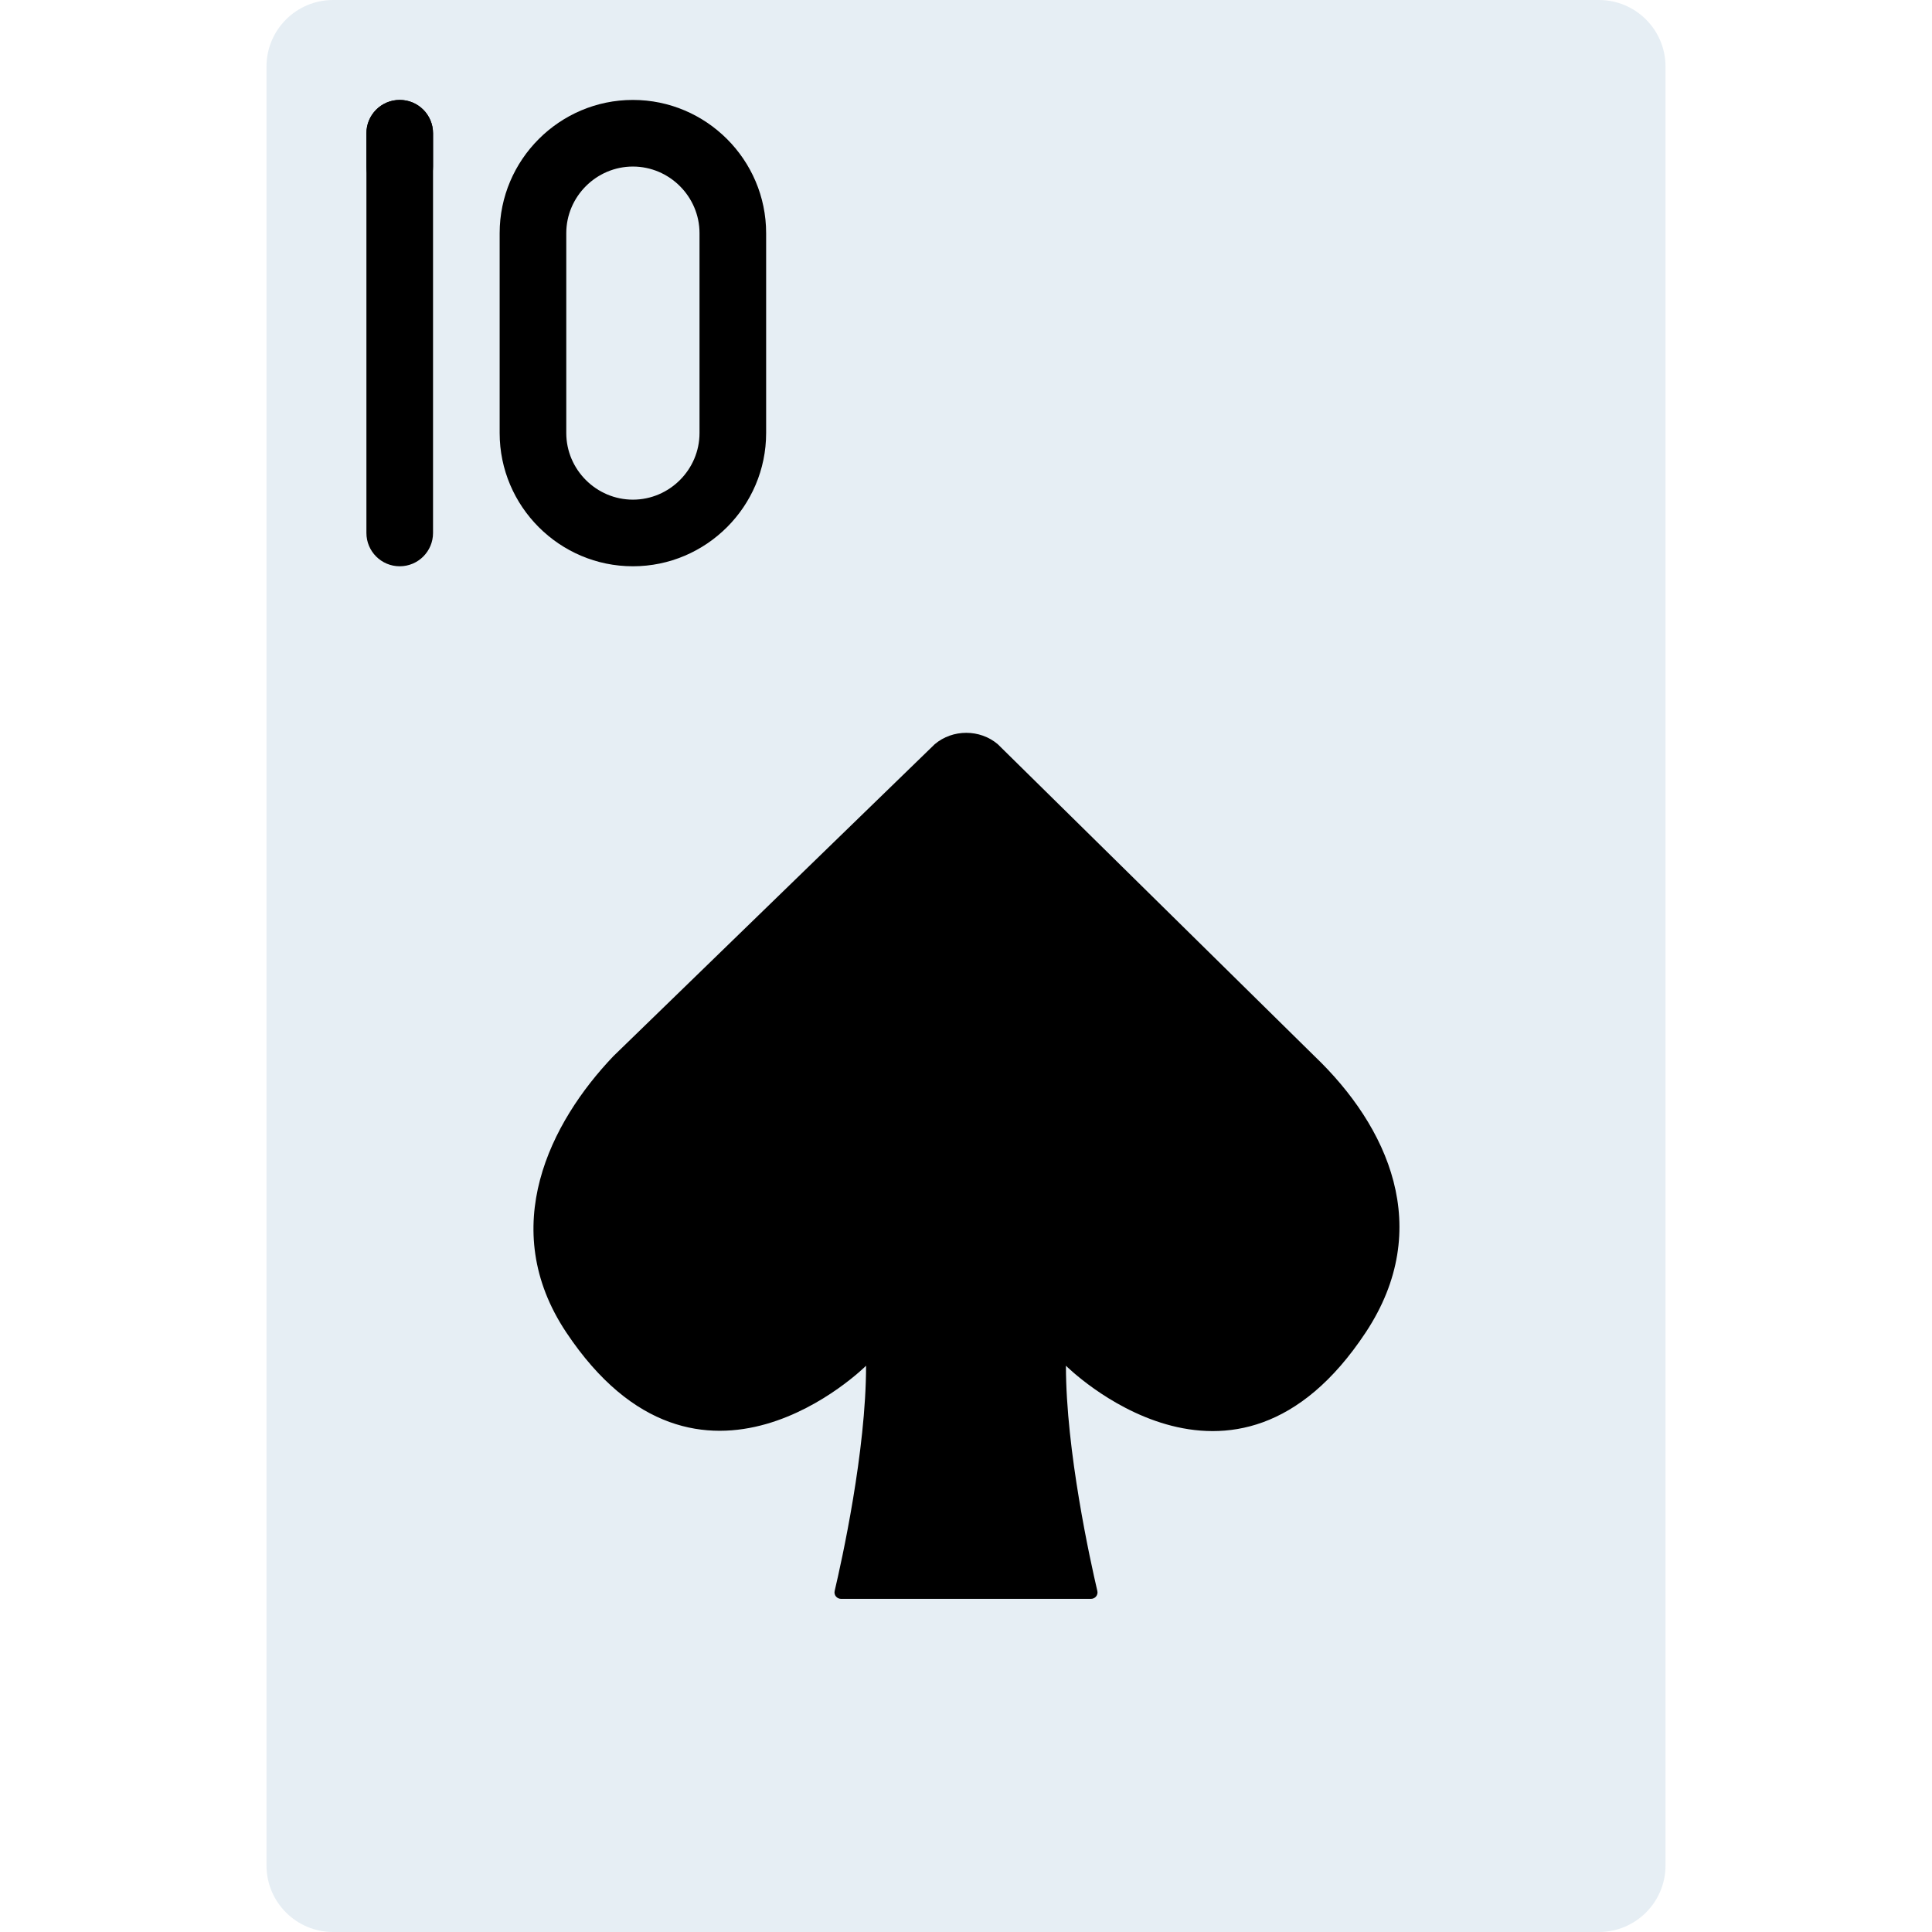
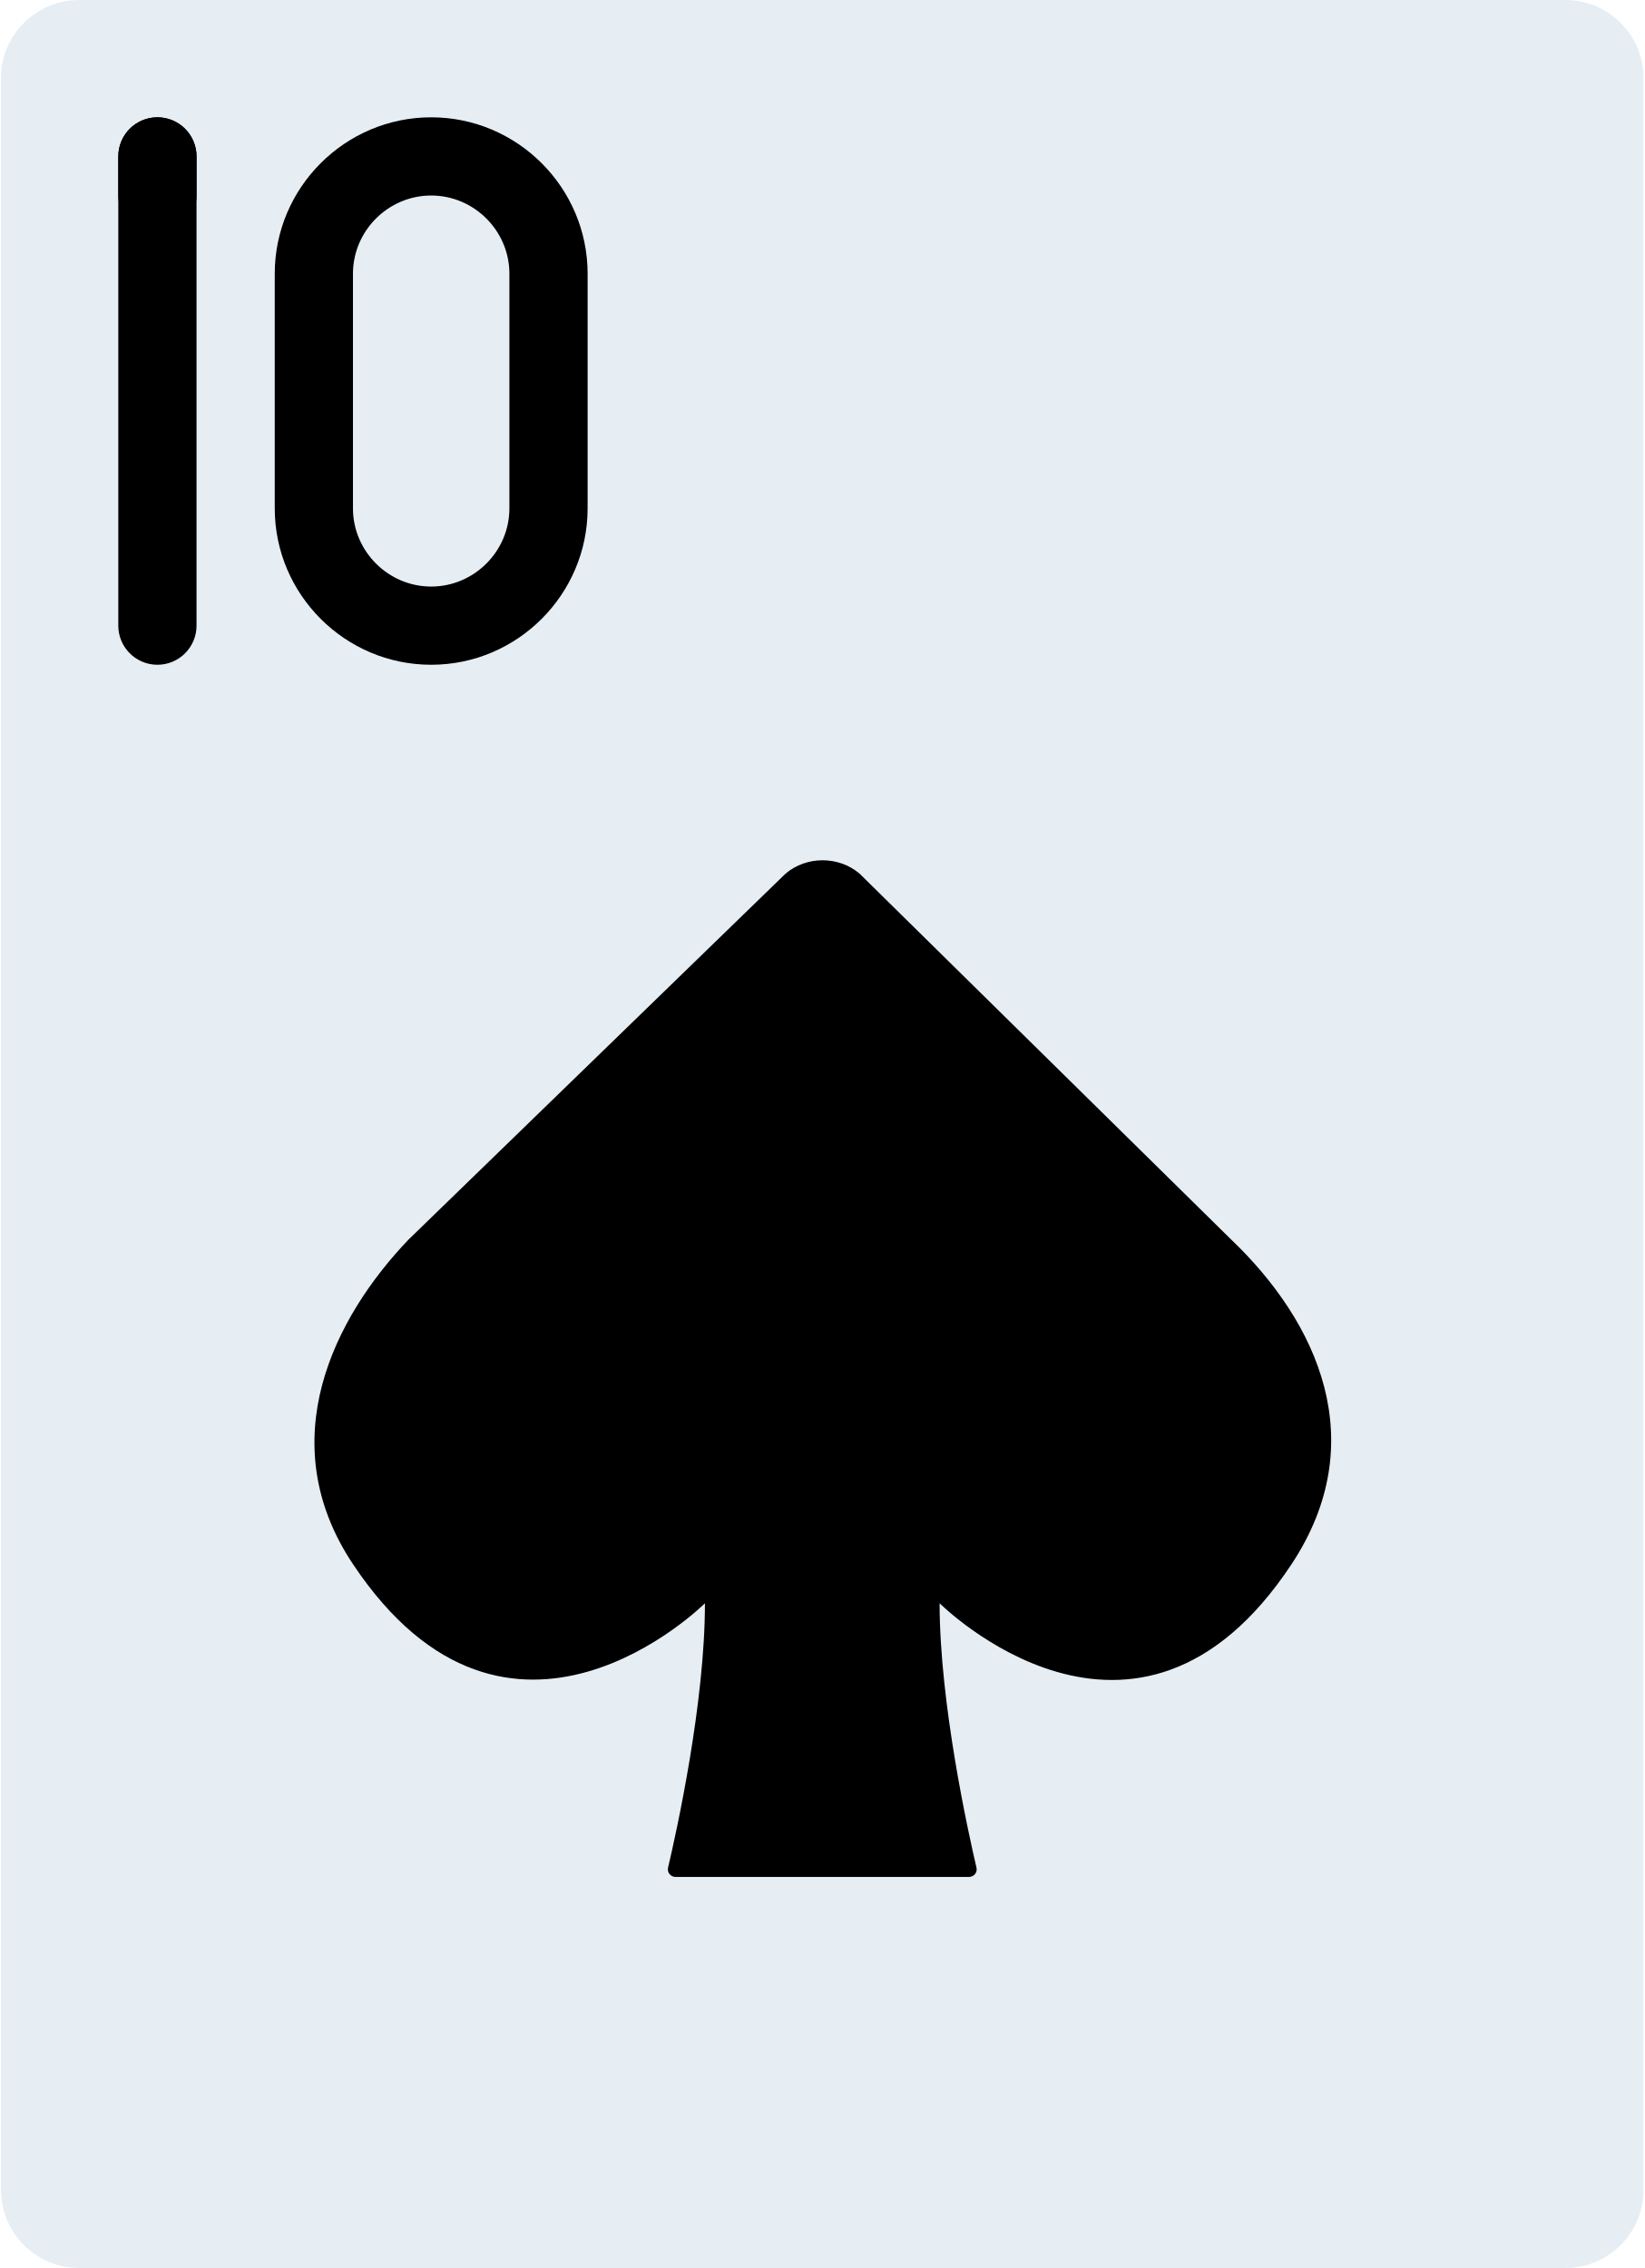
- <svg xmlns="http://www.w3.org/2000/svg" height="800px" width="800px" version="1.1" id="Layer_1" viewBox="0 0 512 512" xml:space="preserve">
-   <g>
-     <path style="fill:#E6EEF4;" d="M423.724,0H88.276c-9.754,0-17.655,7.901-17.655,17.655v476.69c0,9.754,7.901,17.655,17.655,17.655   h335.448c9.754,0,17.655-7.901,17.655-17.655V17.655C441.379,7.901,433.479,0,423.724,0" />
-     <g>
-       <path d="M97.103,141.241c0,4.875,3.952,8.828,8.828,8.828c4.875,0,8.828-3.952,8.828-8.828V35.31c0-4.875-3.952-8.828-8.828-8.828    c-4.875,0-8.828,3.952-8.828,8.828V141.241z" />
-       <path d="M132.414,61.793v52.966c0,19.441,15.869,35.31,35.31,35.31s35.31-15.869,35.31-35.31V61.793    c0-19.441-15.869-35.31-35.31-35.31S132.414,42.352,132.414,61.793z M185.379,61.793v52.966c0,9.69-7.965,17.655-17.655,17.655    c-9.69,0-17.655-7.965-17.655-17.655V61.793c0-9.69,7.965-17.655,17.655-17.655C177.414,44.138,185.379,52.103,185.379,61.793z" />
-       <path d="M282.483,361.931L282.483,361.931c0,0,44.323,44.323,79.448-8.828c18.282-27.666,5.888-54.616-13.603-73.242    l-83.906-82.635c-4.723-4.025-11.979-4.025-16.711,0l-85.124,82.635c-16.746,17.523-31.011,45.506-12.518,73.242    c35.31,52.966,79.448,8.828,79.448,8.828c0,22.625-6.444,51.703-8.324,59.683c-0.256,1.112,0.6,2.11,1.739,2.11h66.145    c1.139,0,1.986-0.997,1.73-2.101C288.936,413.617,282.483,384.415,282.483,361.931" />
-       <path d="M114.759,35.31c0-4.875-3.952-8.828-8.828-8.828c-4.875,0-8.828,3.952-8.828,8.828v8.828c0,4.875,3.952,8.828,8.828,8.828    c4.875,0,8.828-3.952,8.828-8.828V35.31z" />
-     </g>
-   </g>
+ <svg xmlns="http://www.w3.org/2000/svg" width="580" height="800" viewBox="0 0 580 800" fill="none">
+   <path d="M552.069 0H27.931C12.691 0 0.345 12.345 0.345 27.586V772.414C0.345 787.655 12.691 800 27.931 800H552.069C567.309 800 579.655 787.655 579.655 772.414V27.586C579.655 12.345 567.311 0 552.069 0Z" fill="#E6EEF4" />
+   <path d="M41.723 220.689C41.723 228.306 47.898 234.483 55.517 234.483C63.134 234.483 69.311 228.308 69.311 220.689V55.172C69.311 47.555 63.136 41.378 55.517 41.378C47.9 41.378 41.723 47.553 41.723 55.172V220.689Z" fill="black" />
+   <path d="M96.897 96.552V179.311C96.897 209.688 121.692 234.483 152.069 234.483C182.445 234.483 207.24 209.688 207.24 179.311V96.552C207.24 66.175 182.445 41.38 152.069 41.38C121.692 41.38 96.897 66.175 96.897 96.552ZM179.655 96.552V179.311C179.655 194.452 167.209 206.897 152.069 206.897C136.928 206.897 124.483 194.452 124.483 179.311V96.552C124.483 81.411 136.928 68.966 152.069 68.966C167.209 68.966 179.655 81.411 179.655 96.552Z" fill="black" />
+   <path d="M331.38 565.517C331.38 565.517 400.634 634.772 455.517 551.724C484.083 508.495 464.717 466.386 434.262 437.283L303.159 308.166C295.78 301.877 284.442 301.877 277.048 308.166L144.042 437.283C117.876 464.663 95.587 508.386 124.483 551.724C179.655 634.483 248.62 565.517 248.62 565.517C248.62 600.869 238.551 646.303 235.614 658.772C235.214 660.51 236.551 662.069 238.331 662.069H341.683C343.462 662.069 344.786 660.511 344.386 658.786C341.462 646.277 331.38 600.649 331.38 565.517Z" fill="black" />
+   <path d="M69.311 55.172C69.311 47.555 63.136 41.378 55.517 41.378C47.9 41.378 41.723 47.553 41.723 55.172V68.966C41.723 76.583 47.898 82.759 55.517 82.759C63.134 82.759 69.311 76.584 69.311 68.966V55.172Z" fill="black" />
</svg>
